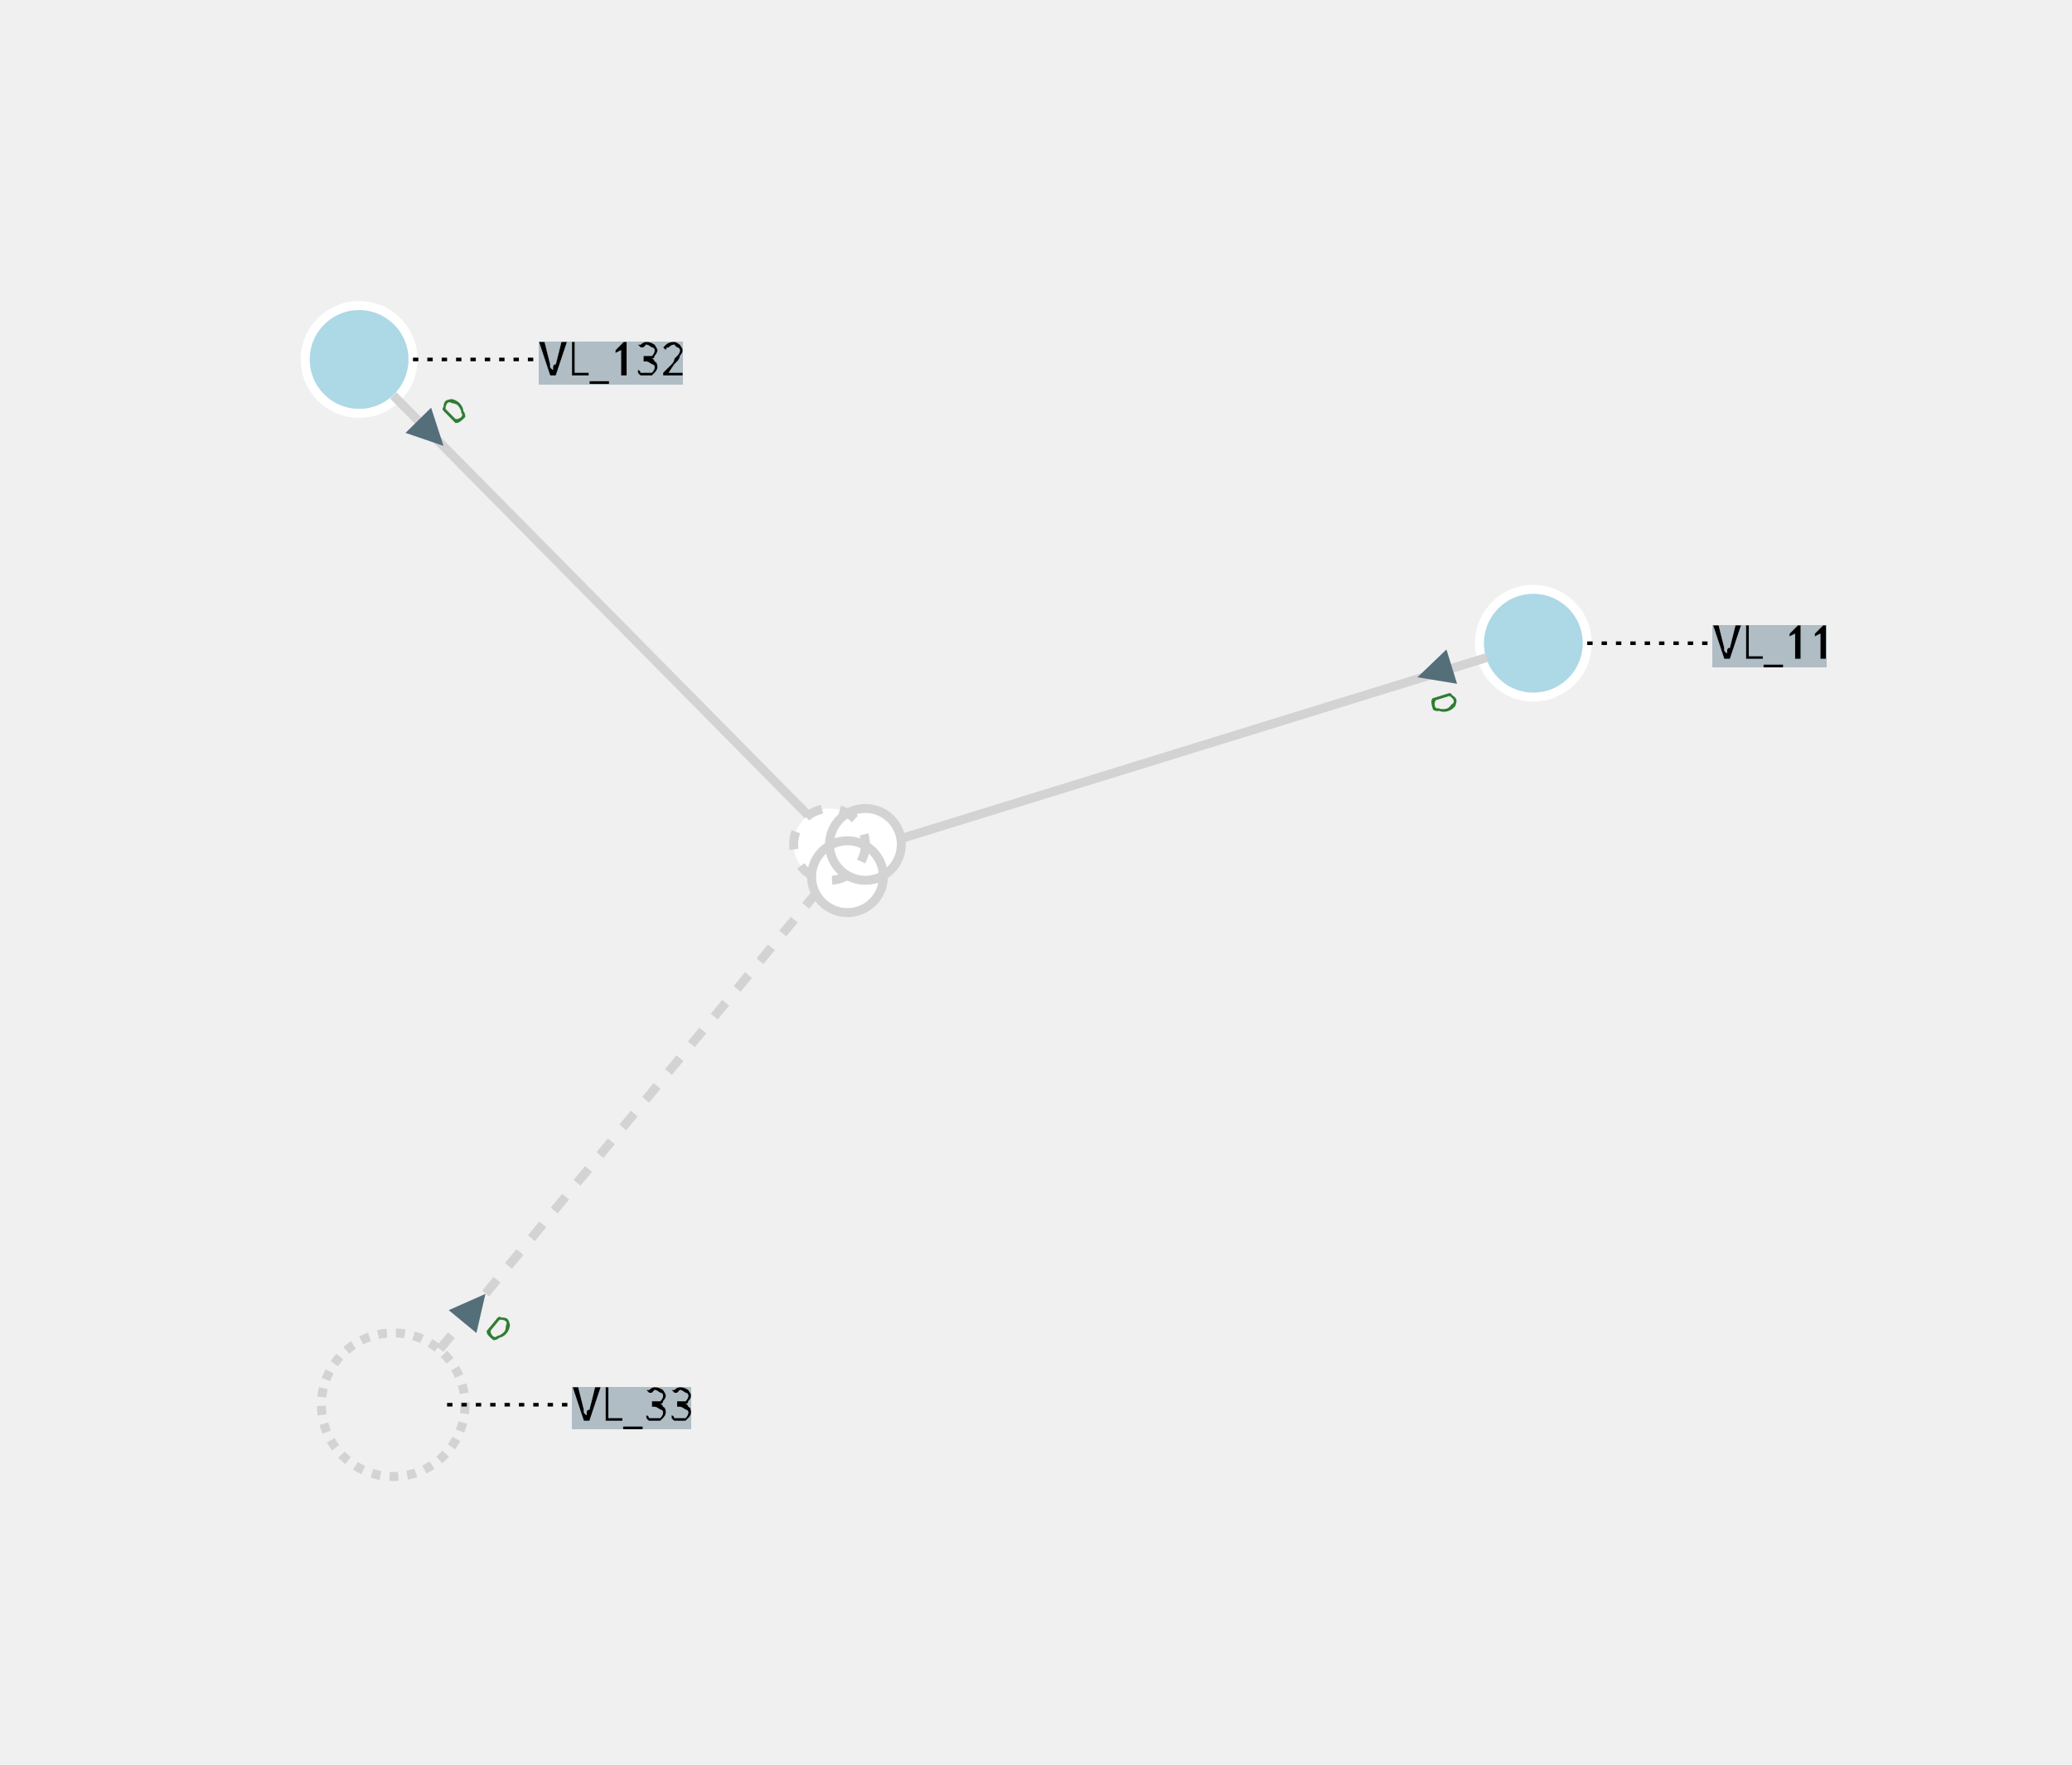
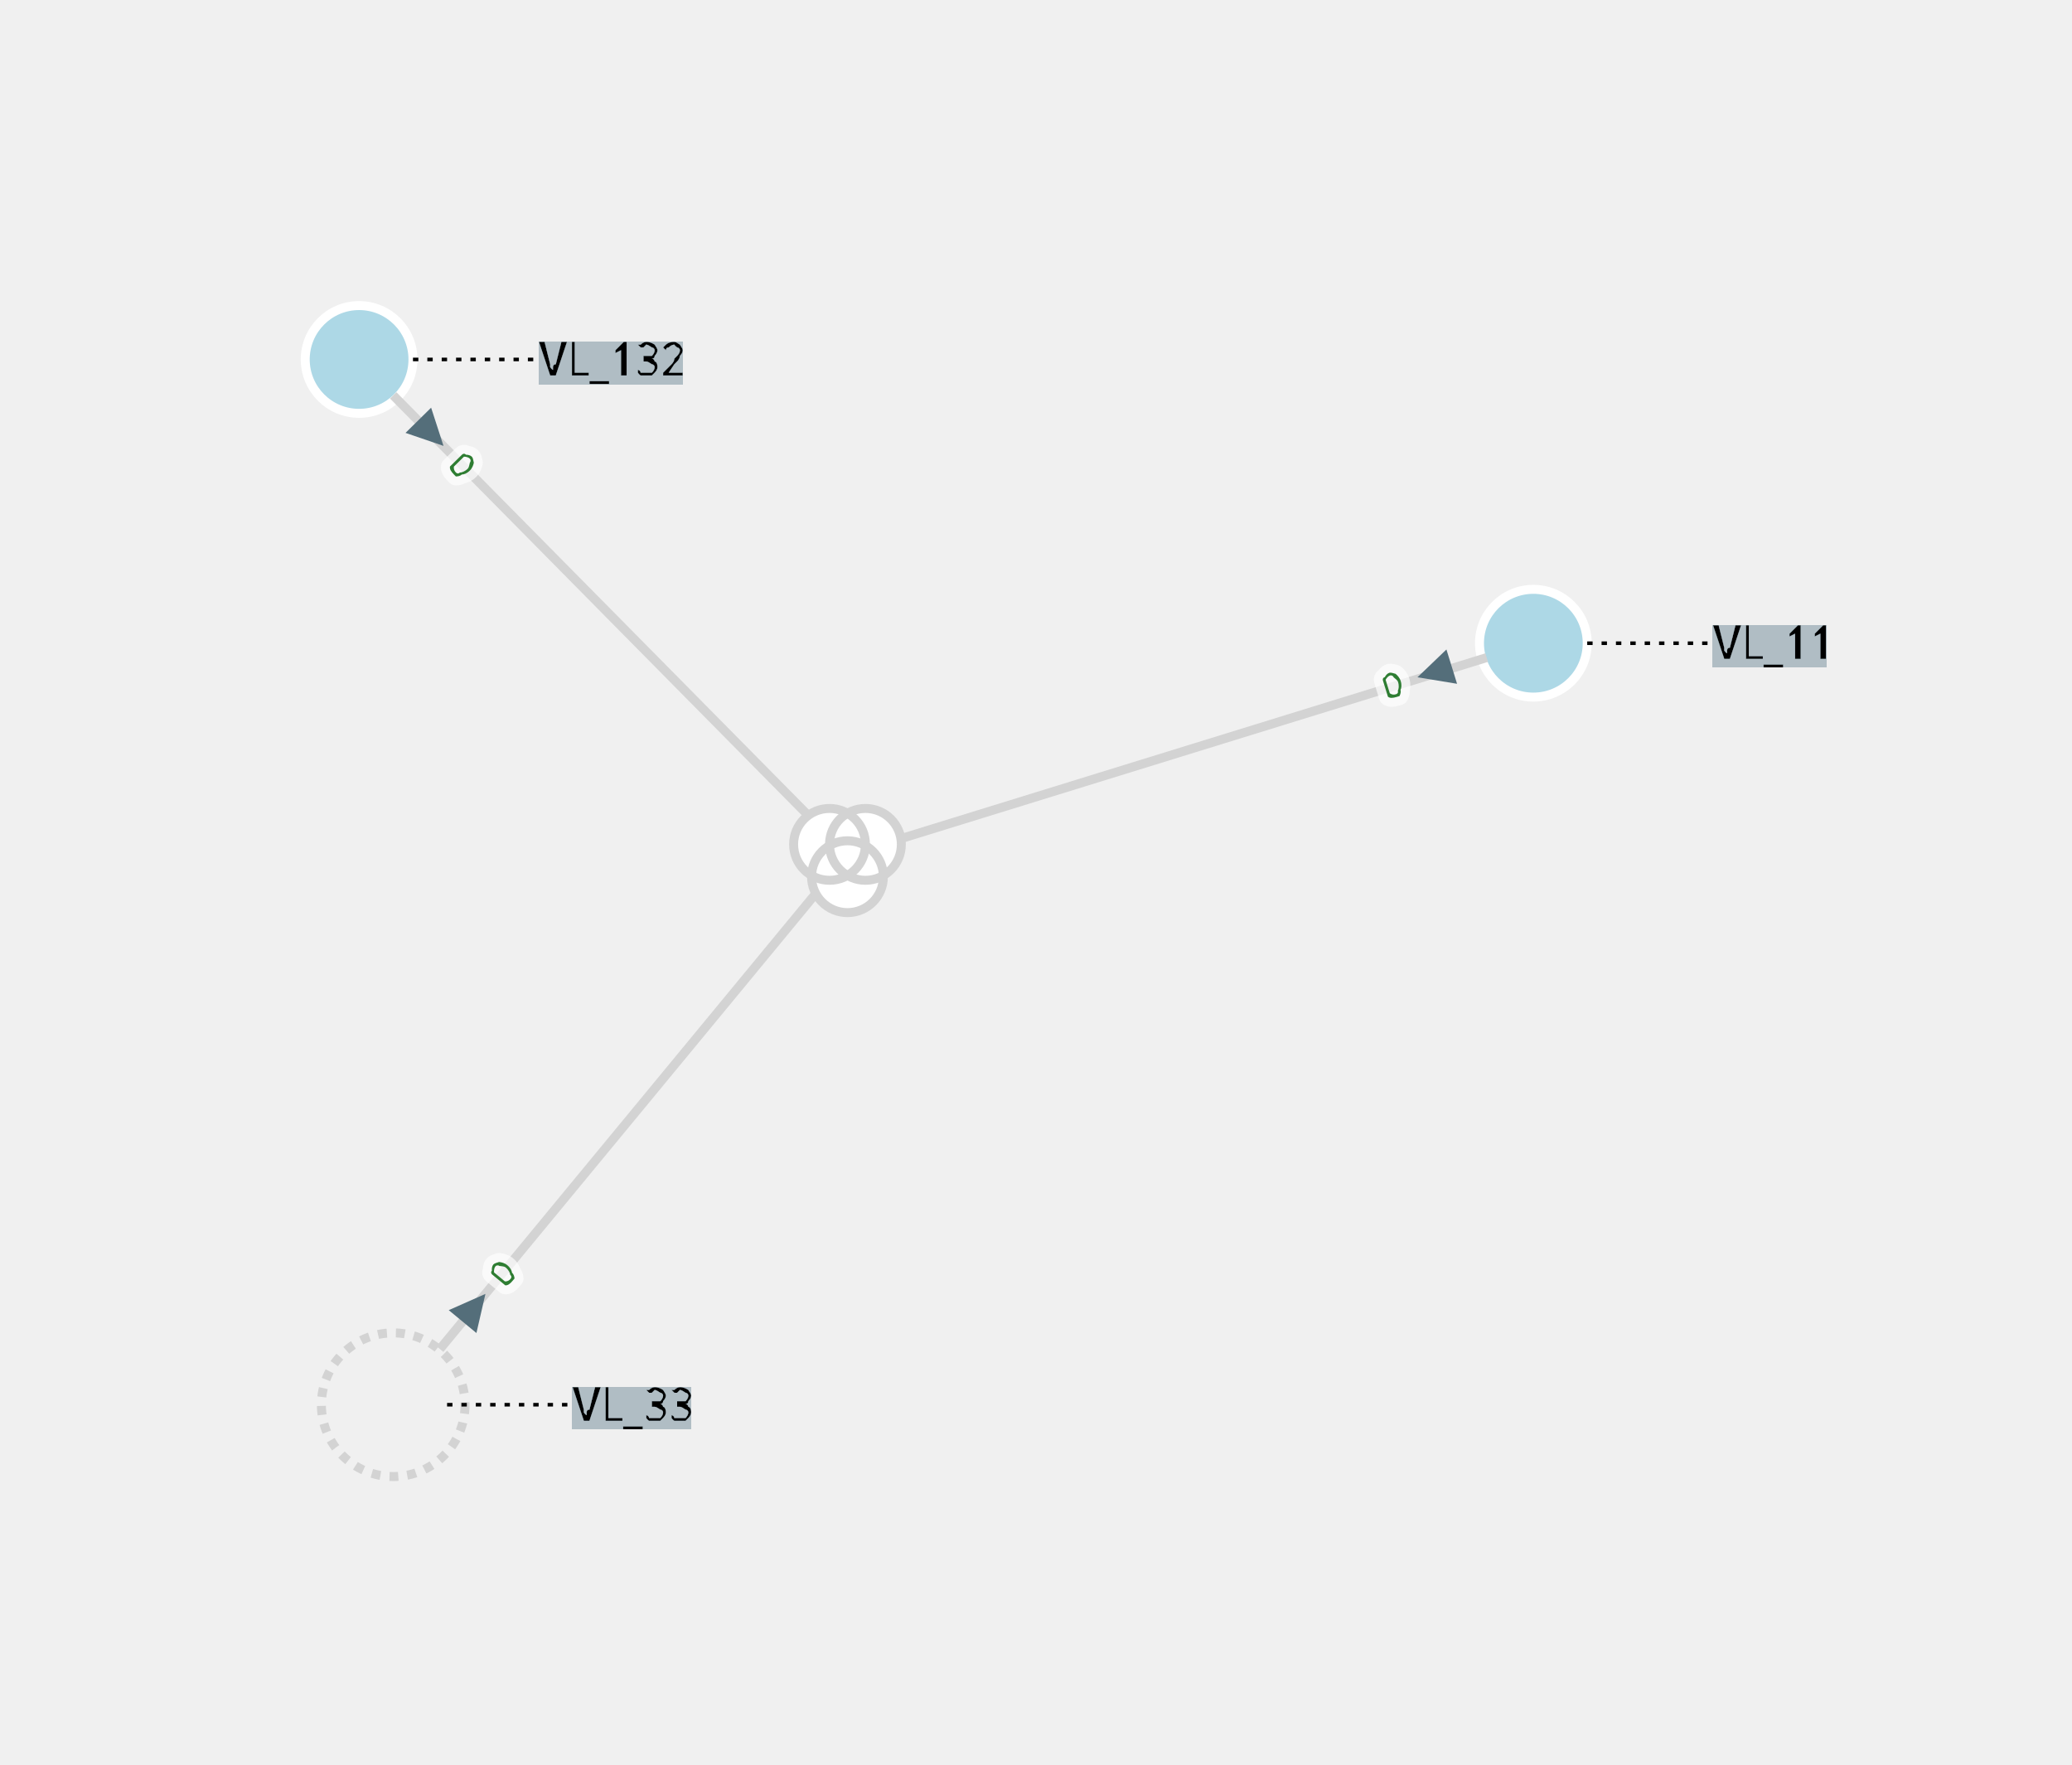
<svg xmlns="http://www.w3.org/2000/svg" width="800.00" height="680.96" viewBox="-3.99 -4.23 11.54 9.82">
  <style>
.nad-branch-edges polyline, .nad-branch-edges path {stroke: var(--nad-vl-color, lightgrey); stroke-width: 0.05; fill: none}
.nad-branch-edges circle {stroke: var(--nad-vl-color, lightgrey); stroke-width: 0.05; fill: white}
.nad-3wt-edges polyline {stroke: var(--nad-vl-color, lightgrey); stroke-width: 0.05; fill: none}
.nad-text-edges {stroke: black; stroke-width: 0.02; stroke-dasharray: .03,.05}
- .nad-disconnected {stroke-dasharray: .1,.1}
+ .nad-branch-edges .nad-disconnected polyline {stroke-dasharray: .1,.1}
.nad-vl-nodes circle {fill: var(--nad-vl-color, lightblue); stroke-width: 0.05; stroke: white}
.nad-vl-nodes circle.nad-unknown-busnode {stroke: lightgrey; stroke-width: 0.05; stroke-dasharray: .05,.05; fill: none}
.nad-vl-nodes path {fill: var(--nad-vl-color, lightblue); stroke-width: 0.05; stroke: white; stroke-linejoin:round;}
.nad-hvdc-edge polyline.nad-hvdc {stroke: grey; stroke-width: 0.2}
.nad-3wt-nodes circle {stroke: var(--nad-vl-color, lightgrey); stroke-width: 0.05; fill: none}
.nad-3wt-bg circle {stroke: none; fill: white}
.nad-state-out .nad-arrow-in {visibility: hidden}
.nad-state-in .nad-arrow-out {visibility: hidden}
.nad-active path {stroke: none; fill: #546e7a}
.nad-active {visibility: visible}
.nad-reactive {visibility: hidden}
.nad-reactive path {stroke: none; fill: #0277bd}
.nad-text-background {flood-color: #90a4aeaa}
.nad-text-nodes {font: 0.25px "Verdana"; fill: black}
- .nad-edge-infos {font: 0.2px "Verdana"}
- .nad-edge-infos .nad-state-in {fill: #b71c1c}
- .nad-edge-infos .nad-state-out {fill: #2e7d32}
+ .nad-edge-infos text {font: 0.2px "Verdana"; dominant-baseline:middle; stroke: #FFFFFFAA; stroke-width: 0.1; stroke-linejoin:round; paint-order: stroke}
+ .nad-edge-infos .nad-state-in text {fill: #b71c1c}
+ .nad-edge-infos .nad-state-out text {fill: #2e7d32}
.nad-vl0to30 {--nad-vl-color: #AFB42B}
.nad-vl30to50 {--nad-vl-color: #EF9A9A}
.nad-vl50to70 {--nad-vl-color: #9C27B0}
.nad-vl70to120 {--nad-vl-color: #E65100}
.nad-vl120to180 {--nad-vl-color: #00ACC1}
.nad-vl180to300 {--nad-vl-color: #2E7D32}
.nad-vl300to500 {--nad-vl-color: #D32F2F}
</style>
  <defs>
    <filter id="textBgFilter" x="0" y="0" width="1" height="1">
      <feFlood class="nad-text-background" />
      <feComposite in="SourceGraphic" operator="over" />
    </filter>
  </defs>
  <g class="nad-vl-nodes">
    <g transform="translate(-1.99,-2.23)" id="0" class="nad-vl120to180" title="VL_132">
      <circle r="0.30" id="1" />
    </g>
    <g transform="translate(-1.80,3.59)" id="2" class="nad-vl30to50" title="VL_33">
      <circle class="nad-unknown-busnode" r="0.40" />
    </g>
    <g transform="translate(4.55,-0.65)" id="3" class="nad-vl0to30" title="VL_11">
      <circle r="0.30" id="4" />
    </g>
  </g>
  <g class="nad-branch-edges" />
  <g class="nad-3wt-edges">
    <g id="6" class="nad-vl120to180" title="3WT">
      <polyline points="-1.80,-2.03 0.73,0.53" />
      <g class="nad-edge-infos" transform="translate(-1.59,-1.82)">
        <g class="nad-active nad-state-out">
          <g transform="rotate(135.46)">
            <path class="nad-arrow-in" d="M-0.1 -0.1 H0.1 L0 0.1z" />
            <path class="nad-arrow-out" d="M-0.1 0.1 H0.1 L0 -0.1z" />
          </g>
-           <text transform="rotate(-44.54)" x="0.12" style="dominant-baseline:middle">0</text>
+           <text transform="rotate(45.46)" x="0.19">0</text>
        </g>
        <g class="nad-reactive nad-state-out">
          <g transform="rotate(135.46)">
            <path class="nad-arrow-in" d="M-0.1 -0.1 H0.1 L0 0.1z" />
            <path class="nad-arrow-out" d="M-0.1 0.1 H0.1 L0 -0.1z" />
          </g>
-           <text transform="rotate(-44.54)" x="0.12" style="dominant-baseline:middle">0</text>
+           <text transform="rotate(45.46)" x="0.19">0</text>
        </g>
      </g>
    </g>
    <g id="7" class="nad-disconnected nad-vl30to50" title="3WT">
      <polyline points="-1.54,3.28 0.73,0.53" />
      <g class="nad-edge-infos" transform="translate(-1.35,3.05)">
        <g class="nad-active nad-state-out">
          <g transform="rotate(39.54)">
            <path class="nad-arrow-in" d="M-0.1 -0.1 H0.1 L0 0.1z" />
            <path class="nad-arrow-out" d="M-0.1 0.1 H0.1 L0 -0.1z" />
          </g>
-           <text transform="rotate(39.54)" x="0.12" style="dominant-baseline:middle">0</text>
+           <text transform="rotate(-50.46)" x="0.19">0</text>
        </g>
        <g class="nad-reactive nad-state-out">
          <g transform="rotate(39.54)">
            <path class="nad-arrow-in" d="M-0.1 -0.1 H0.1 L0 0.1z" />
            <path class="nad-arrow-out" d="M-0.1 0.1 H0.1 L0 -0.1z" />
          </g>
-           <text transform="rotate(39.54)" x="0.12" style="dominant-baseline:middle">0</text>
+           <text transform="rotate(-50.46)" x="0.19">0</text>
        </g>
      </g>
    </g>
    <g id="8" class="nad-vl0to30" title="3WT">
      <polyline points="4.29,-0.57 0.73,0.53" />
      <g class="nad-edge-infos" transform="translate(4.00,-0.49)">
        <g class="nad-active nad-state-out">
          <g transform="rotate(-107.23)">
            <path class="nad-arrow-in" d="M-0.1 -0.1 H0.1 L0 0.1z" />
            <path class="nad-arrow-out" d="M-0.1 0.1 H0.1 L0 -0.1z" />
          </g>
-           <text transform="rotate(72.77)" x="0.12" style="dominant-baseline:middle">0</text>
+           <text transform="rotate(-17.23)" x="-0.19" style="text-anchor:end">0</text>
        </g>
        <g class="nad-reactive nad-state-out">
          <g transform="rotate(-107.23)">
            <path class="nad-arrow-in" d="M-0.1 -0.1 H0.1 L0 0.1z" />
            <path class="nad-arrow-out" d="M-0.1 0.1 H0.1 L0 -0.1z" />
          </g>
-           <text transform="rotate(72.77)" x="0.12" style="dominant-baseline:middle">0</text>
+           <text transform="rotate(-17.23)" x="-0.19" style="text-anchor:end">0</text>
        </g>
      </g>
    </g>
  </g>
  <g class="nad-3wt-nodes">
    <g transform="translate(0.73,0.53)">
      <g class="nad-3wt-bg">
        <circle cx="0.00" cy="0.12" r="0.20" />
        <circle cx="-0.10" cy="-0.06" r="0.20" />
        <circle cx="0.10" cy="-0.06" r="0.20" />
      </g>
      <circle class="nad-vl120to180" cx="0.00" cy="0.12" r="0.20" />
      <circle class="nad-disconnected nad-vl30to50" cx="-0.10" cy="-0.06" r="0.20" />
      <circle class="nad-vl0to30" cx="0.10" cy="-0.06" r="0.20" />
    </g>
  </g>
  <g class="nad-text-edges">
    <polyline id="0_text_edge" points="-1.69,-2.23 -0.99,-2.23" />
    <polyline id="2_text_edge" points="-1.50,3.59 -0.80,3.59" />
    <polyline id="3_text_edge" points="4.85,-0.65 5.55,-0.65" />
  </g>
  <g class="nad-text-nodes">
    <text filter="url(#textBgFilter)" x="-0.99" y="-2.23" style="dominant-baseline:middle">VL_132</text>
    <text filter="url(#textBgFilter)" x="-0.80" y="3.59" style="dominant-baseline:middle">VL_33</text>
    <text filter="url(#textBgFilter)" x="5.55" y="-0.65" style="dominant-baseline:middle">VL_11</text>
  </g>
</svg>
